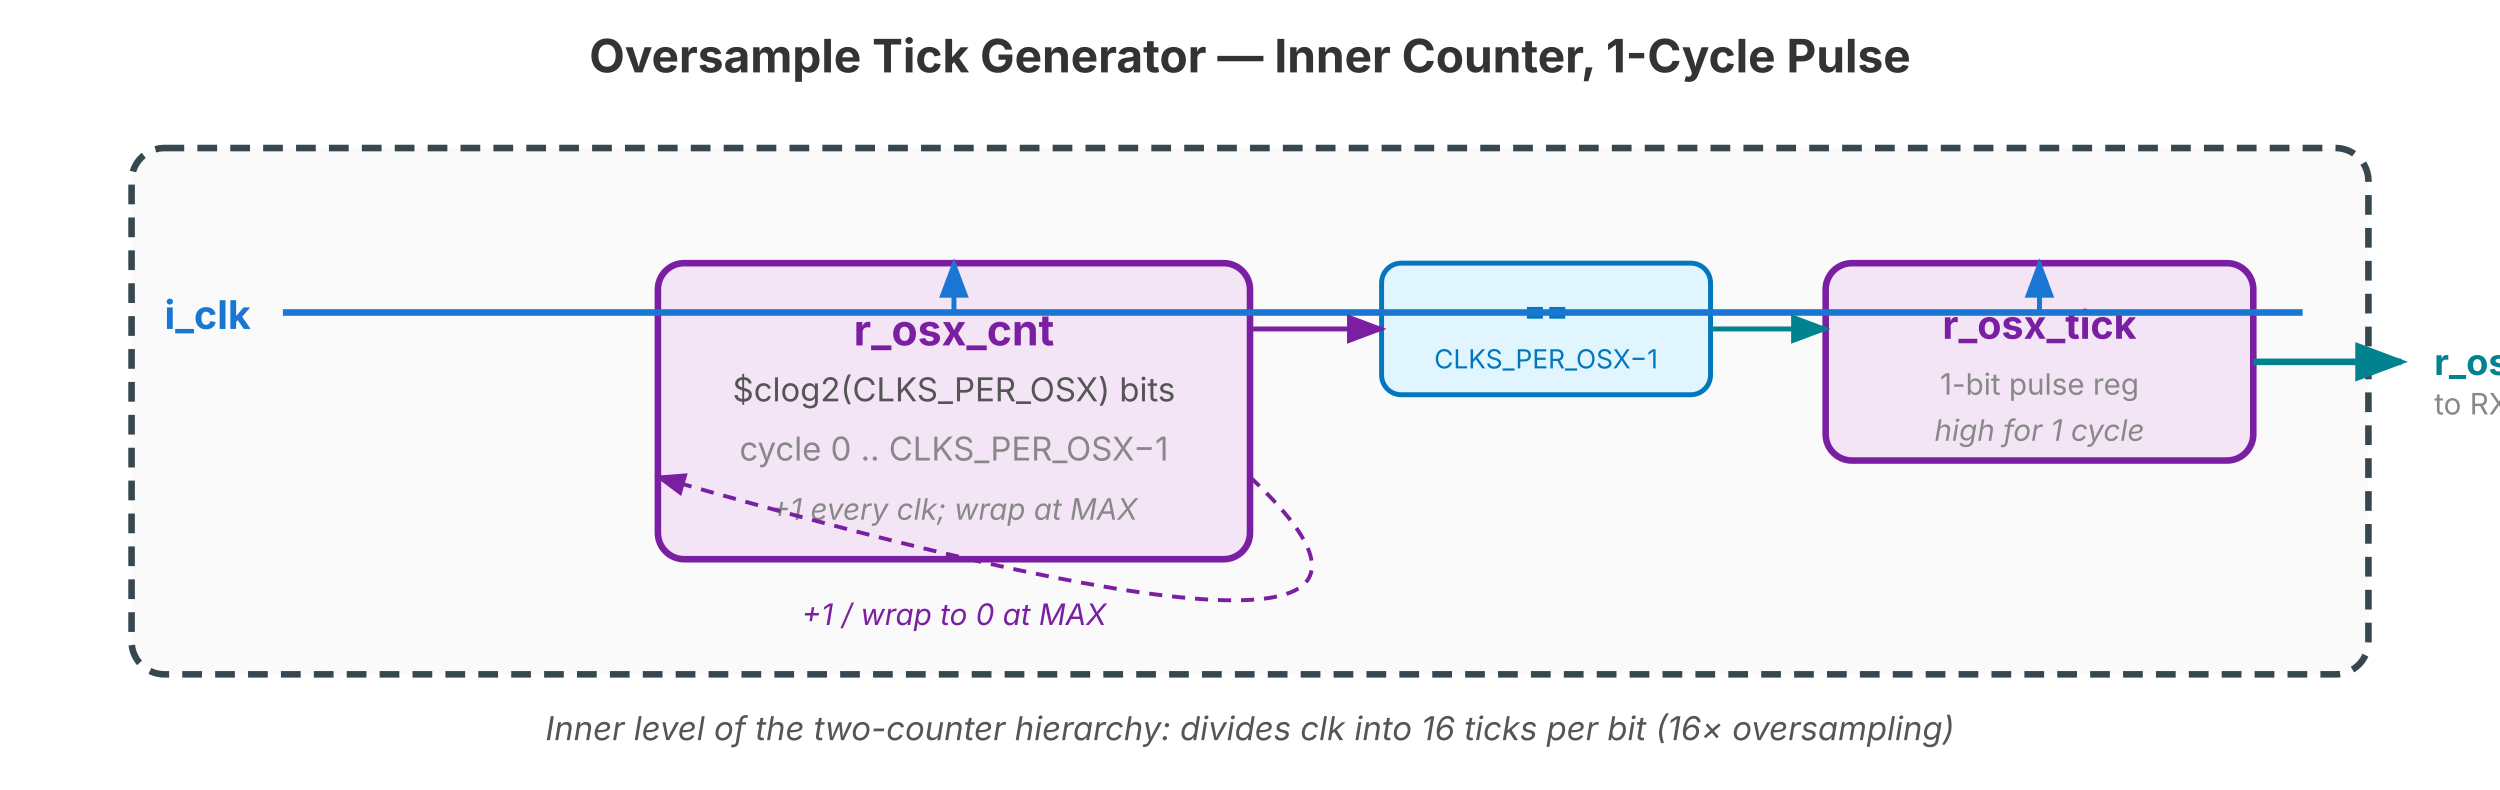
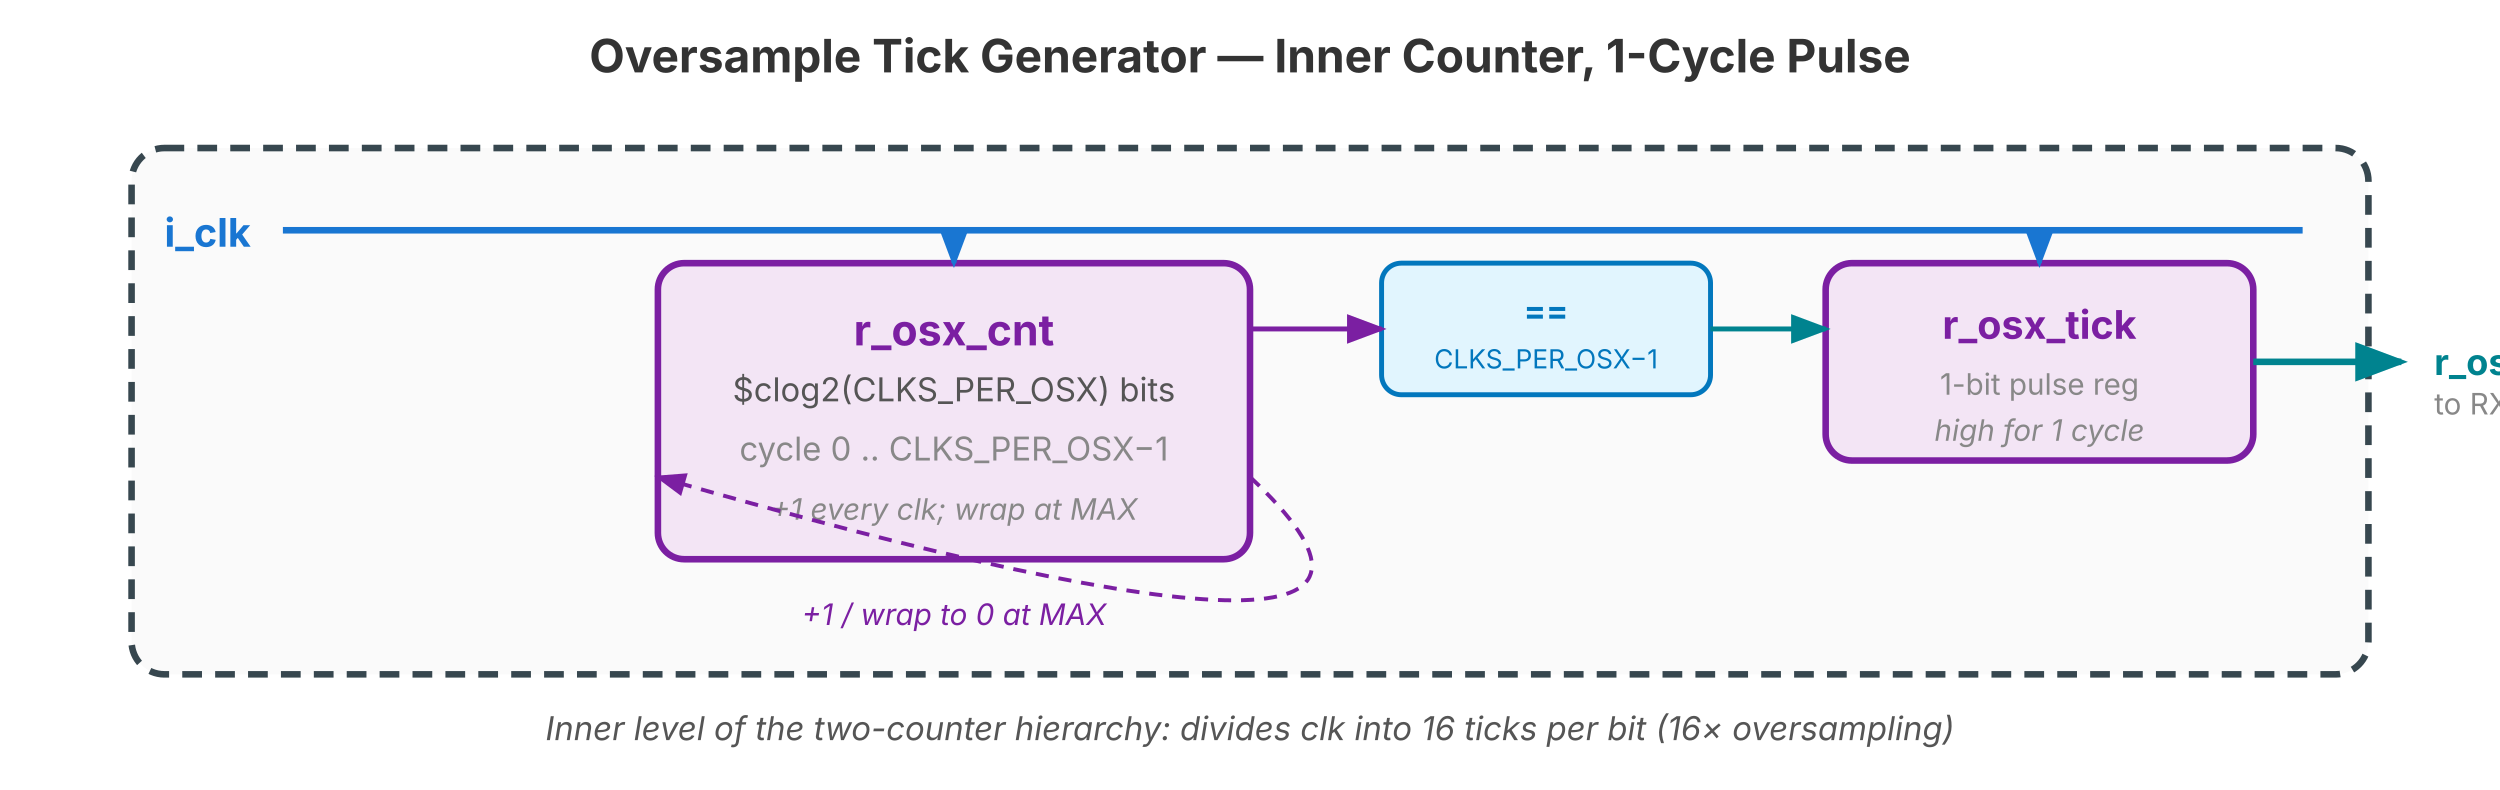
<svg xmlns="http://www.w3.org/2000/svg" viewBox="0 0 760 240" font-family="Inter, sans-serif">
  <defs>
    <marker id="aBlu" markerWidth="8" markerHeight="6" refX="7" refY="3" orient="auto">
      <path d="M0,0 L8,3 L0,6 Z" fill="#1976D2" />
    </marker>
    <marker id="aGrn" markerWidth="8" markerHeight="6" refX="7" refY="3" orient="auto">
      <path d="M0,0 L8,3 L0,6 Z" fill="#2E7D32" />
    </marker>
    <marker id="aPur" markerWidth="8" markerHeight="6" refX="7" refY="3" orient="auto">
      <path d="M0,0 L8,3 L0,6 Z" fill="#7B1FA2" />
    </marker>
    <marker id="aTeal" markerWidth="8" markerHeight="6" refX="7" refY="3" orient="auto">
      <path d="M0,0 L8,3 L0,6 Z" fill="#00838F" />
    </marker>
  </defs>
  <text x="380" y="22" text-anchor="middle" font-size="14" font-weight="700" fill="#333">Oversample Tick Generator — Inner Counter, 1-Cycle Pulse</text>
  <rect x="40" y="45" width="680" height="160" rx="10" fill="#FAFAFA" stroke="#37474F" stroke-width="2" stroke-dasharray="6,4" />
  <rect x="200" y="80" width="180" height="90" rx="8" fill="#F3E5F5" stroke="#7B1FA2" stroke-width="2" />
  <text x="290" y="105" text-anchor="middle" font-size="13" font-weight="700" fill="#7B1FA2">r_osx_cnt</text>
  <text x="290" y="122" text-anchor="middle" font-size="10" fill="#555">$clog2(CLKS_PER_OSX) bits</text>
  <text x="290" y="140" text-anchor="middle" font-size="10" fill="#888">cycle 0 .. CLKS_PER_OSX−1</text>
  <text x="290" y="158" text-anchor="middle" font-size="9" fill="#888" font-style="italic">+1 every clk; wrap at MAX</text>
  <rect x="420" y="80" width="100" height="40" rx="6" fill="#E1F5FE" stroke="#0277BD" stroke-width="1.5" />
  <text x="470" y="98" text-anchor="middle" font-size="10" font-weight="700" fill="#0277BD">==</text>
  <text x="470" y="112" text-anchor="middle" font-size="8" fill="#0277BD">CLKS_PER_OSX−1</text>
  <rect x="555" y="80" width="130" height="60" rx="8" fill="#F3E5F5" stroke="#7B1FA2" stroke-width="2" />
  <text x="620" y="103" text-anchor="middle" font-size="12" font-weight="700" fill="#7B1FA2">r_osx_tick</text>
  <text x="620" y="120" text-anchor="middle" font-size="9" fill="#888">1-bit pulse reg</text>
  <text x="620" y="134" text-anchor="middle" font-size="9" fill="#888" font-style="italic">high for 1 cycle</text>
-   <text x="50" y="100" font-size="12" fill="#1976D2" font-weight="700">i_clk</text>
-   <line x1="86" y1="95" x2="700" y2="95" stroke="#1976D2" stroke-width="2" />
-   <line x1="290" y1="95" x2="290" y2="80" stroke="#1976D2" stroke-width="1.5" marker-end="url(#aBlu)" />
-   <line x1="620" y1="95" x2="620" y2="80" stroke="#1976D2" stroke-width="1.5" marker-end="url(#aBlu)" />
+   <text x="50" y="75" font-size="12" fill="#1976D2" font-weight="700">i_clk</text>
+   <line x1="86" y1="70" x2="700" y2="70" stroke="#1976D2" stroke-width="2" />
+   <line x1="290" y1="70" x2="290" y2="80" stroke="#1976D2" stroke-width="1.5" marker-end="url(#aBlu)" />
+   <line x1="620" y1="70" x2="620" y2="80" stroke="#1976D2" stroke-width="1.5" marker-end="url(#aBlu)" />
  <line x1="380" y1="100" x2="420" y2="100" stroke="#7B1FA2" stroke-width="1.5" marker-end="url(#aPur)" />
  <line x1="520" y1="100" x2="555" y2="100" stroke="#00838F" stroke-width="1.5" marker-end="url(#aTeal)" />
  <line x1="685" y1="110" x2="730" y2="110" stroke="#00838F" stroke-width="2" marker-end="url(#aTeal)" />
  <text x="740" y="114" font-size="11" fill="#00838F" font-weight="700">r_osx_tick</text>
  <text x="740" y="126" font-size="9" fill="#888">to RX FSM</text>
  <path d="M 380 145 Q 460 220 200 145" fill="none" stroke="#7B1FA2" stroke-width="1.2" stroke-dasharray="4,3" marker-end="url(#aPur)" />
  <text x="290" y="190" text-anchor="middle" font-size="9" fill="#7B1FA2" font-style="italic">+1 / wrap to 0 at MAX</text>
  <text x="380" y="225" text-anchor="middle" font-size="10" fill="#555" font-style="italic">Inner level of the two-counter hierarchy: divides clk into 16 ticks per bit (16× oversampling)</text>
</svg>
